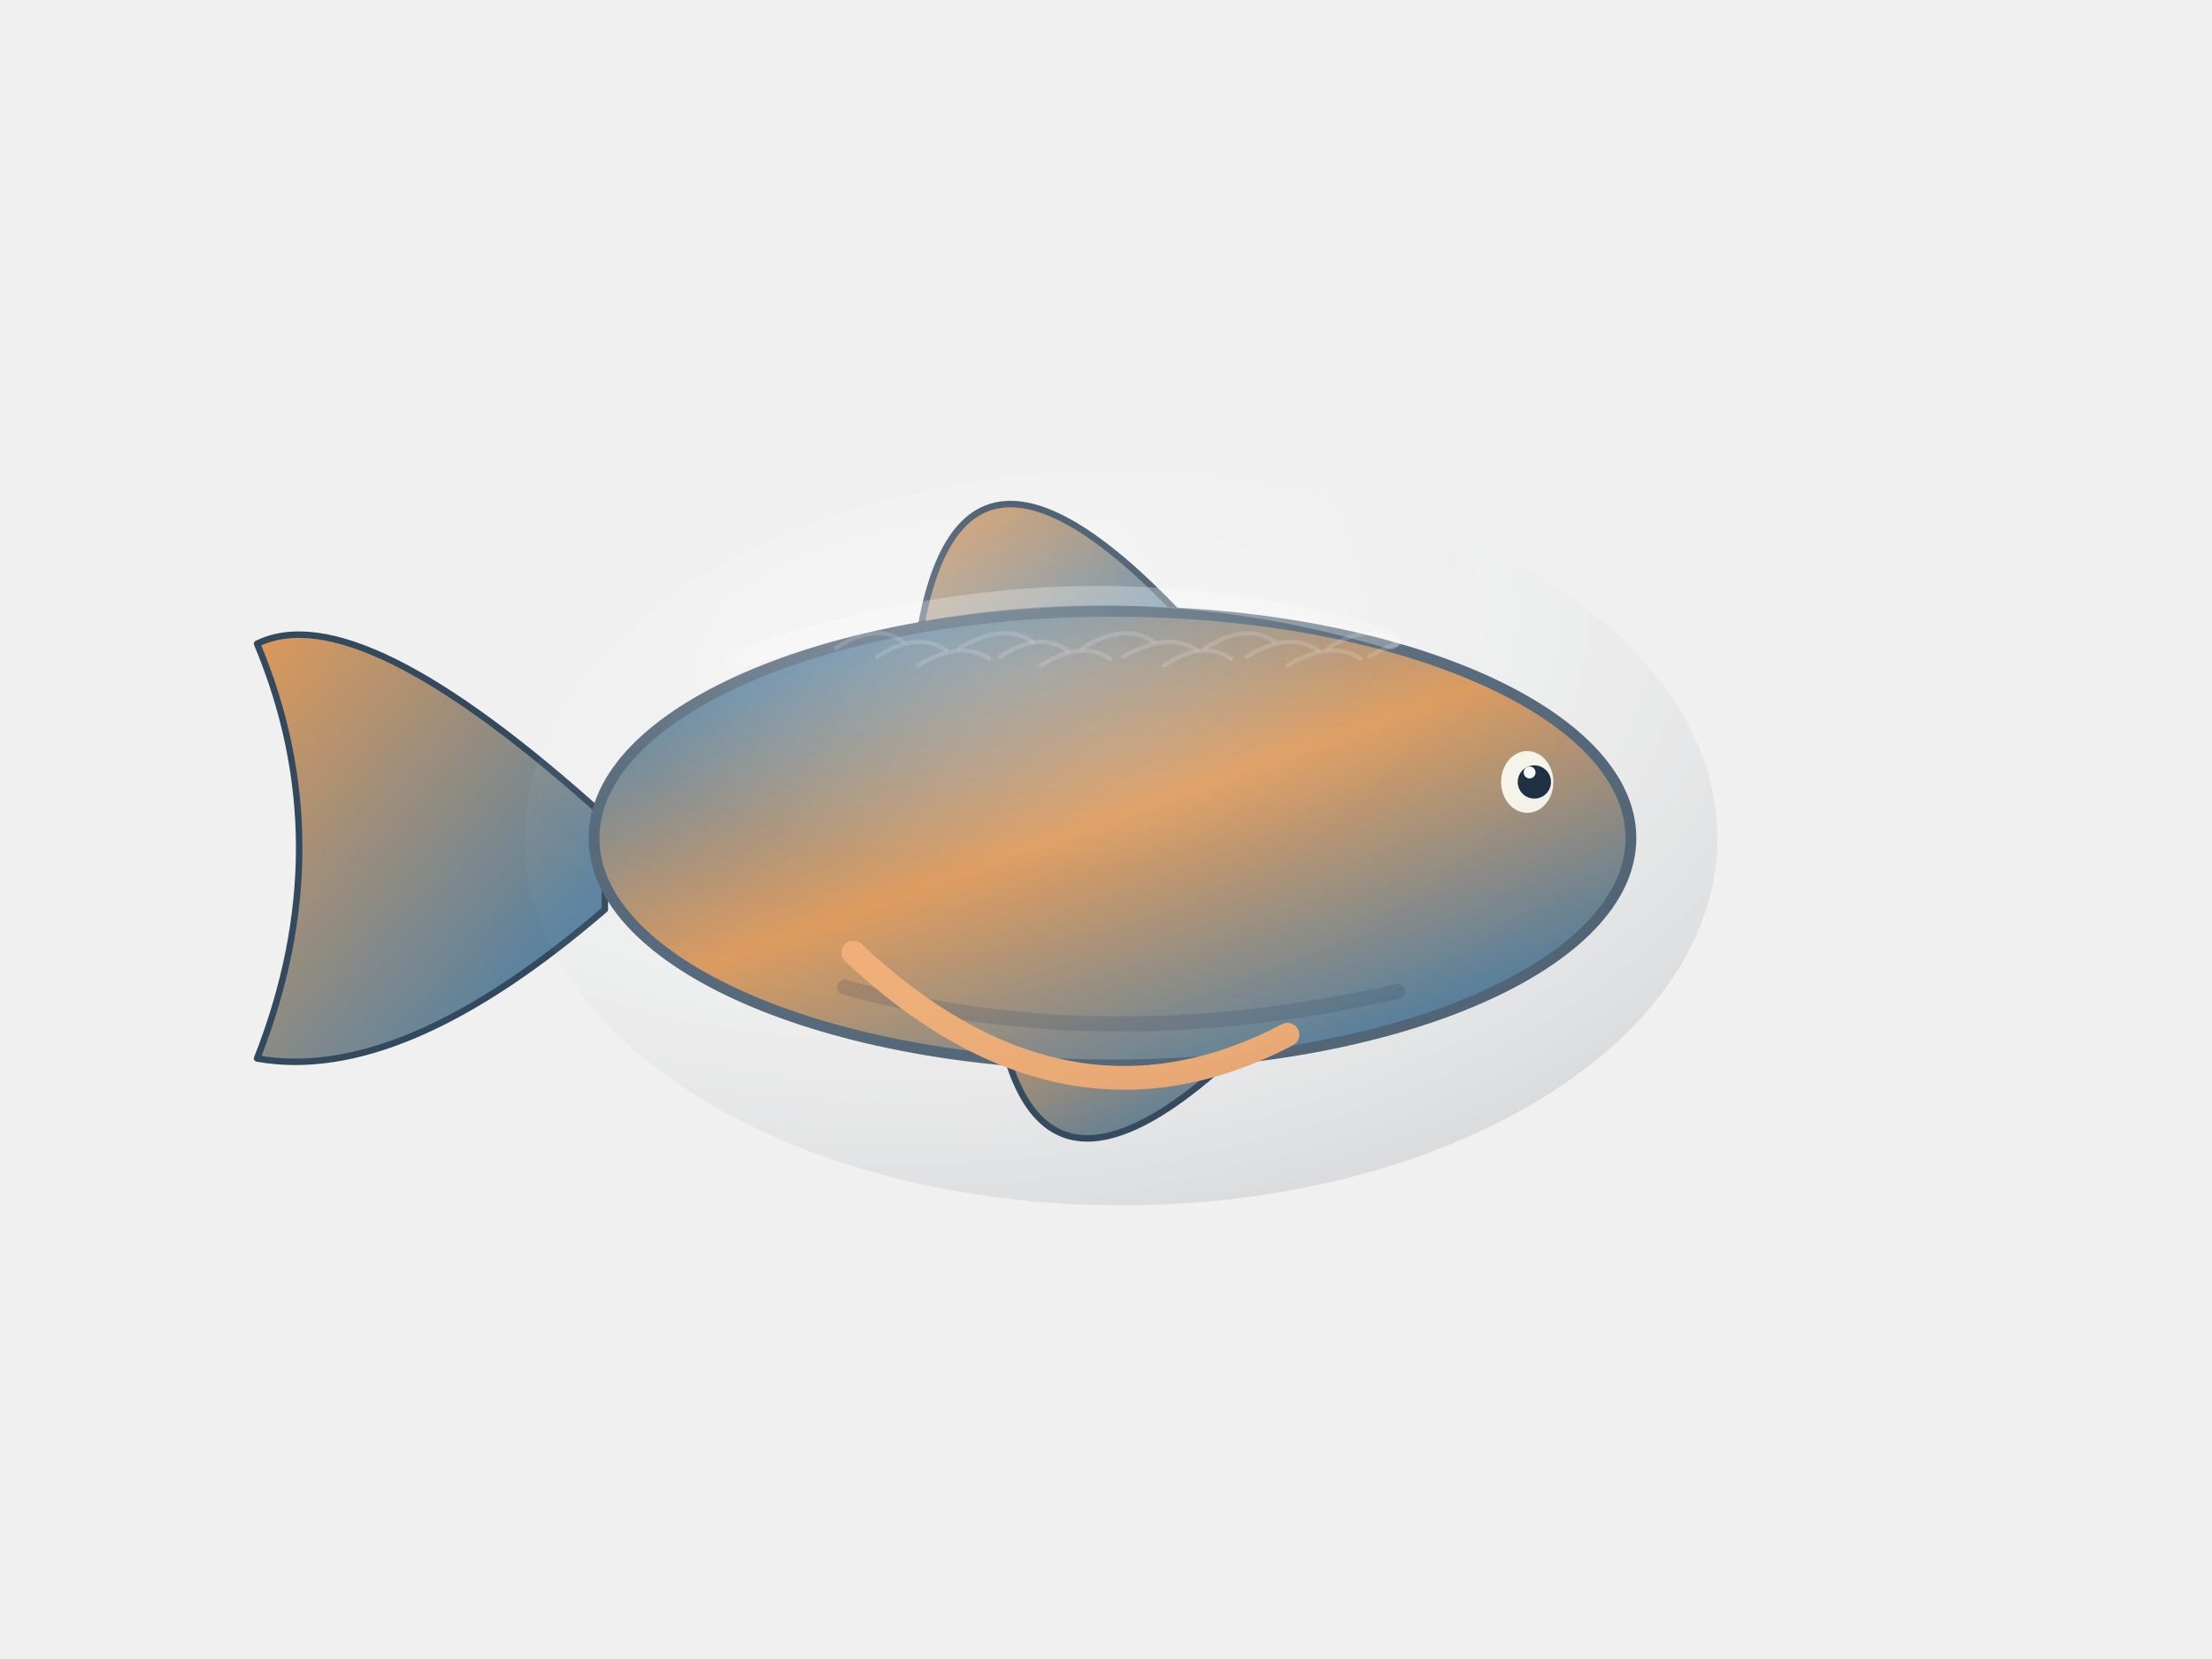
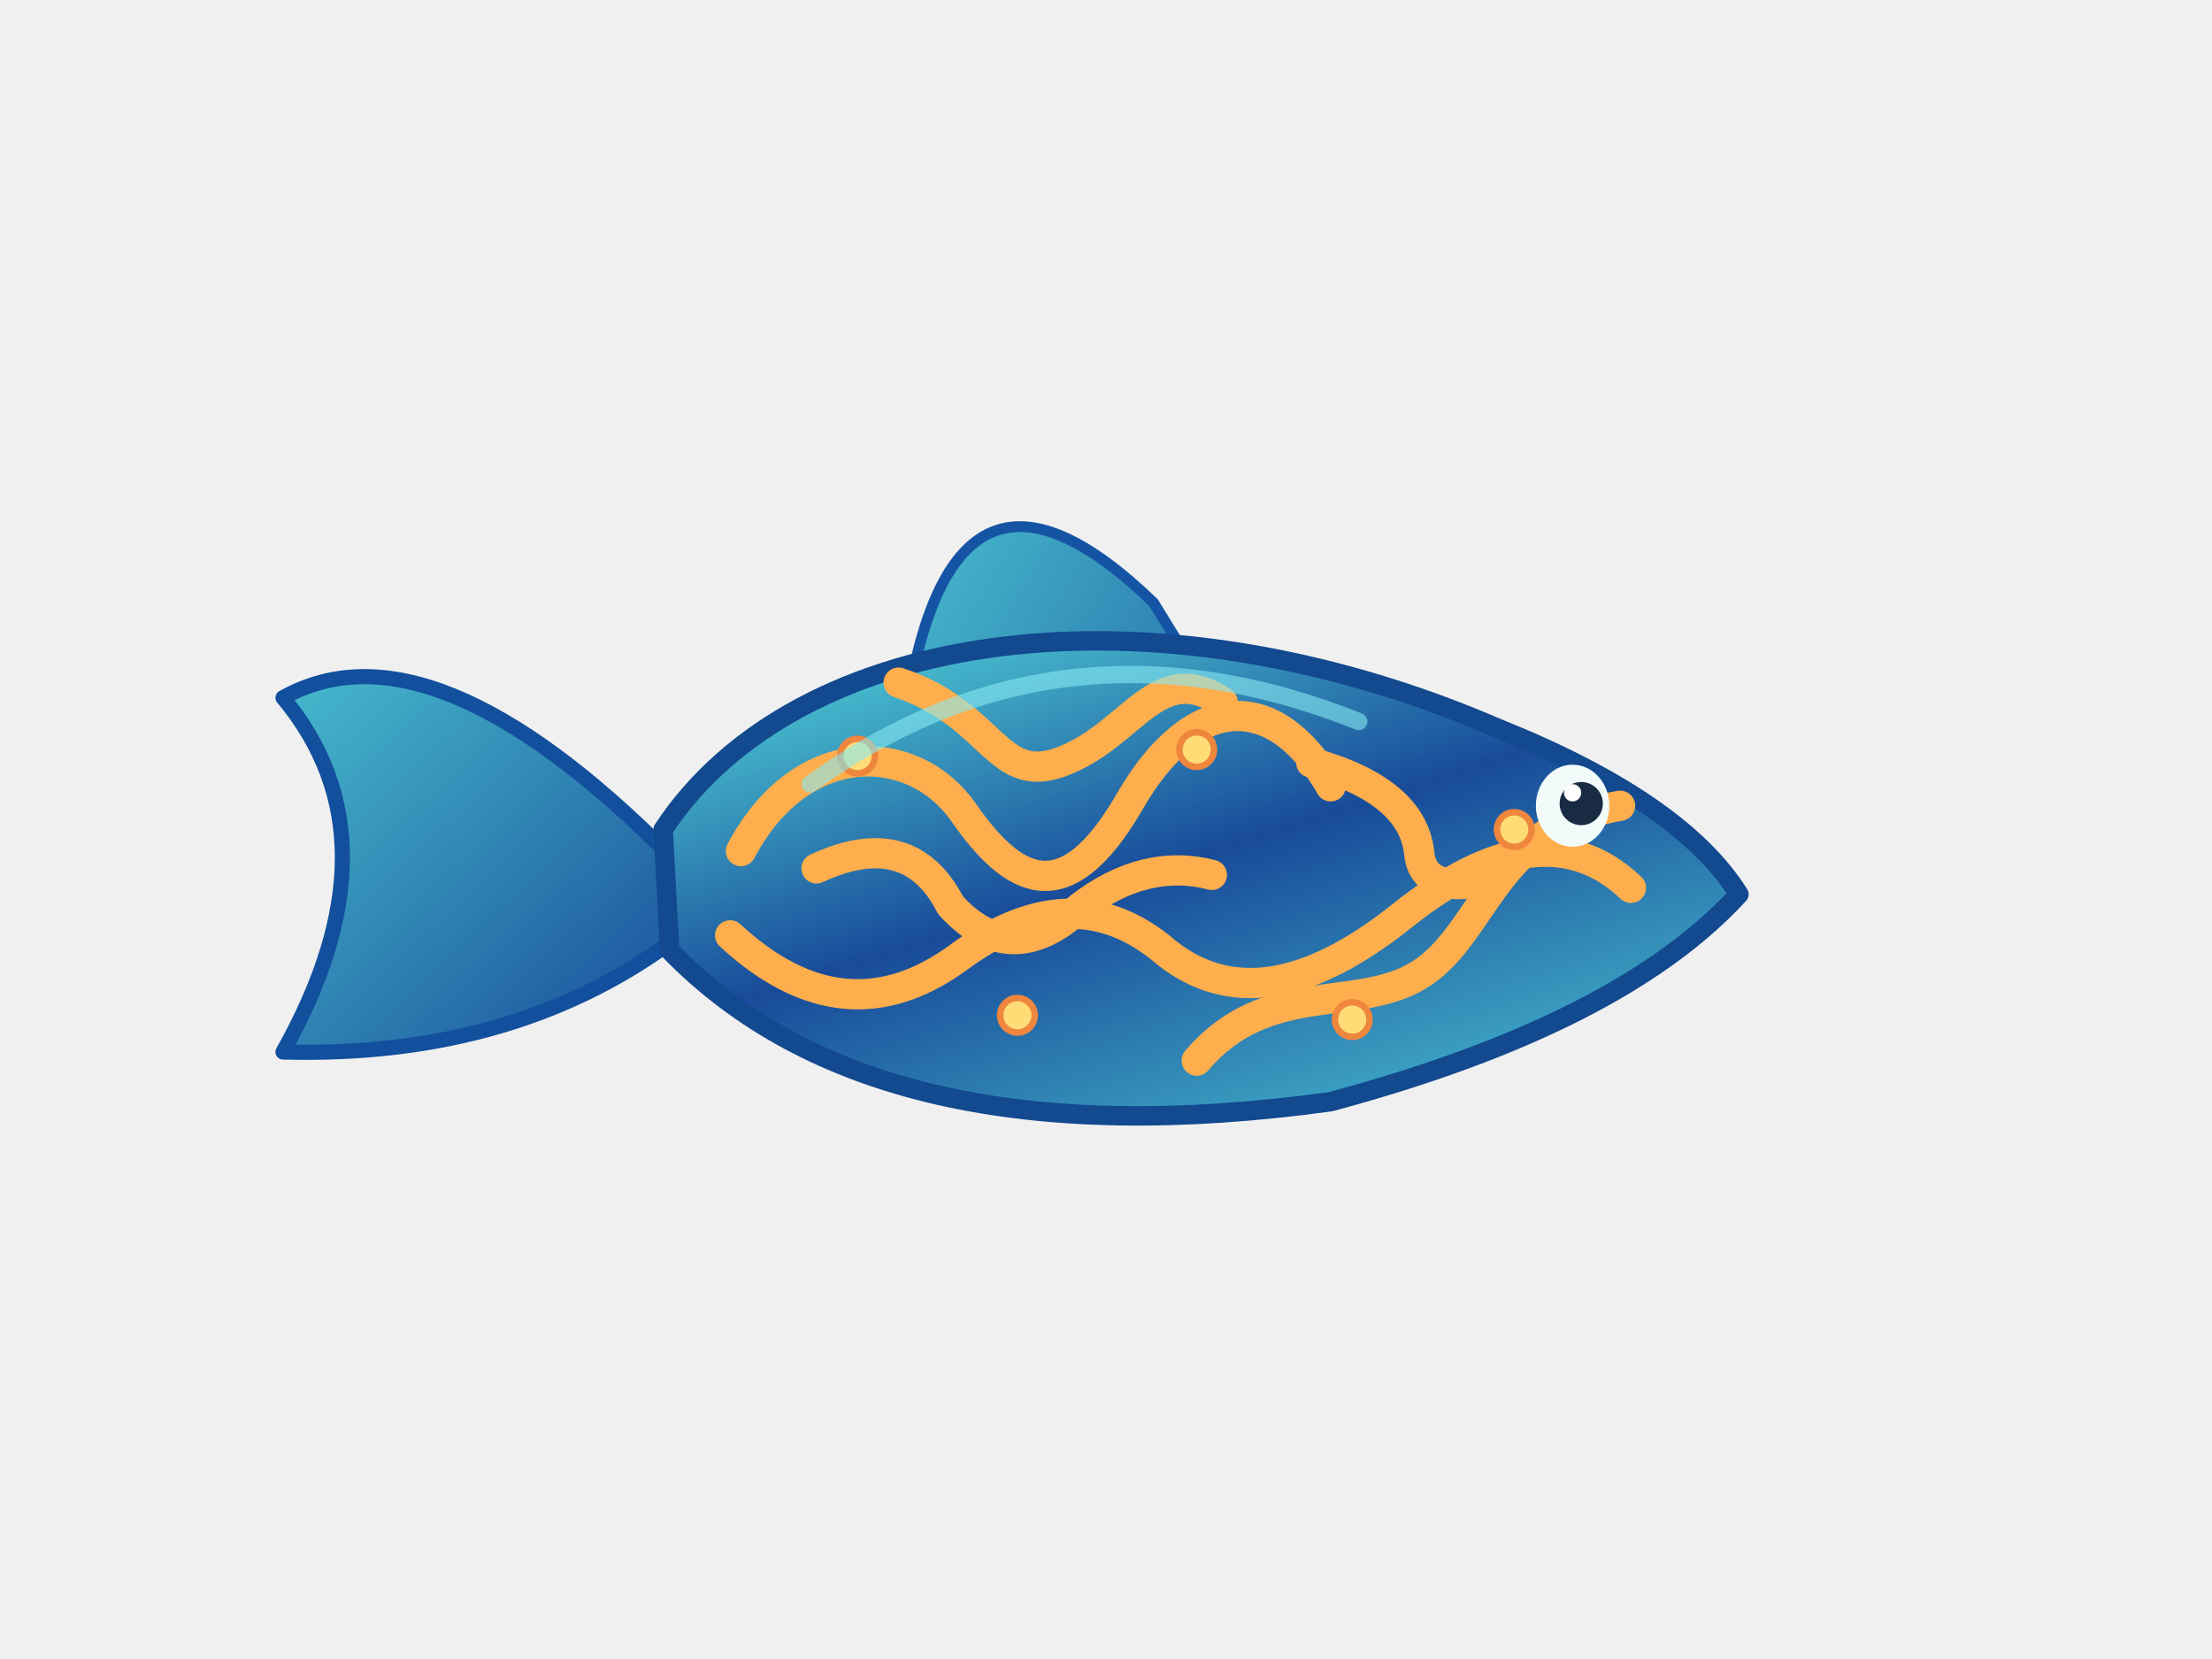
<svg xmlns="http://www.w3.org/2000/svg" width="1536" height="1152" viewBox="0 0 1024 768" role="img" aria-label="만다린피시">
  <defs>
-     <linearGradient id="body" x1=".08" y1=".05" x2=".87" y2="1">
-       <stop stop-color="#377cb1" />
-       <stop offset=".47" stop-color="#dd995a" />
-       <stop offset="1" stop-color="#377cb1" />
+     <linearGradient id="body" x1=".18" y1=".08" x2=".84" y2="1">
+       <stop stop-color="#46bacc" />
+       <stop offset=".43" stop-color="#184b9a" />
+       <stop offset="1" stop-color="#46bacc" />
    </linearGradient>
    <linearGradient id="fin" x1="0" y1="0" x2="1" y2="1">
-       <stop stop-color="#dd995a" />
-       <stop offset="1" stop-color="#377cb1" />
+       <stop stop-color="#46bacc" />
+       <stop offset="1" stop-color="#184b9a" />
    </linearGradient>
-     <radialGradient id="sheen" cx=".31" cy=".19" r=".85">
-       <stop stop-color="#ffffff" stop-opacity=".38" />
-       <stop offset=".48" stop-color="#ffffff" stop-opacity=".06" />
-       <stop offset="1" stop-color="#071729" stop-opacity=".18" />
-     </radialGradient>
-     <radialGradient id="gloss">
-       <stop stop-color="#ffffff" stop-opacity=".33" />
-       <stop offset="1" stop-color="#ffffff" stop-opacity="0" />
-     </radialGradient>
+     <linearGradient id="claw" x1=".1" y1=".1" x2=".85" y2=".9">
+       <stop stop-color="#edac99" />
+       <stop offset=".6" stop-color="#a85466" />
+       <stop offset="1" stop-color="#744158" />
+     </linearGradient>
+     <linearGradient id="snout" x1="0" y1="0" x2=".9" y2="1">
+       <stop stop-color="#f6dea6" />
+       <stop offset="1" stop-color="#d58d45" />
+     </linearGradient>
+     <linearGradient id="belly" x1=".25" y1="0" x2=".6" y2="1">
+       <stop stop-color="#e7f8f1" stop-opacity=".15" />
+       <stop offset=".7" stop-color="#c2e3df" stop-opacity=".77" />
+       <stop offset="1" stop-color="#8bb8bc" stop-opacity=".65" />
+     </linearGradient>
  </defs>
-   <g>
-     <path d="M280 378 Q166 275 119 298 Q158 391 119 490 Q186 502 280 421 Z" fill="url(#fin)" stroke="#33495d" stroke-width="3" stroke-linejoin="round" stroke-linecap="round" />
-     <path d="M424 306.1 Q440 168.0 553 292.0 Z" fill="url(#fin)" stroke="#33495d" stroke-width="3" stroke-linejoin="round" stroke-linecap="round" />
-     <path d="M460 456.2 Q475 593.0 594 465.5 Z" fill="url(#fin)" stroke="#33495d" stroke-width="3" stroke-linejoin="round" stroke-linecap="round" />
-     <ellipse cx="515" cy="388" rx="240" ry="105" fill="url(#body)" stroke="#526677" stroke-width="5" />
-     <path d="M340 306 Q495 251 644 296" fill="none" stroke="#ffffff" stroke-width="9" stroke-linejoin="round" stroke-linecap="round" opacity=".28" />
-     <path d="M391 457 Q510 490 647 459" fill="none" stroke="#263957" stroke-width="7" stroke-linejoin="round" stroke-linecap="round" opacity=".18" />
-     <path d="M395 441 Q493 533 596 479" fill="none" stroke="#f1ad75" stroke-width="11" stroke-linejoin="round" stroke-linecap="round" />
-     <ellipse cx="707" cy="362" rx="12.1" ry="14.3" fill="#f9f8ed" />
-     <circle cx="710.3" cy="362" r="7.7" fill="#182a3d" />
-     <circle cx="708.1" cy="357.6" r="2.75" fill="#fff" />
+   <g id="v32-bespoke">
+     <path d="M309 395 Q199 285 131 323 Q186 389 131 487 Q241 490 316 432" fill="url(#fin)" stroke="#124f9d" stroke-width="7" stroke-linecap="round" stroke-linejoin="round" />
+     <path d="M421 320 Q444 192 534 279 L566 331 M444 465 Q461 545 577 466" fill="url(#fin)" stroke="#1554a4" stroke-width="5" stroke-linecap="round" stroke-linejoin="round" />
+     <path d="M307 384 C369 290 533 268 693 337 Q778 371 805 414 Q750 474 616 510 Q406 539 310 440 Z" fill="url(#body)" stroke="#12498f" stroke-width="9" stroke-linecap="round" stroke-linejoin="round" />
+     <path d="M343 394 C371 341 423 343 446 376 S493 423 523 371 S591 320 616 364" fill="none" stroke="#ffae4d" stroke-width="14" stroke-linecap="round" stroke-linejoin="round" />
+     <path d="M338 433 Q391 482 444 443 T540 441 Q584 476 649 424 T755 411" fill="none" stroke="#ffae4d" stroke-width="14" stroke-linecap="round" stroke-linejoin="round" />
+     <path d="M416 316 C461 331 461 365 493 352 S536 305 566 325" fill="none" stroke="#ffae4d" stroke-width="14" stroke-linecap="round" stroke-linejoin="round" />
+     <path d="M554 491 C587 452 630 470 659 450 S692 383 750 373" fill="none" stroke="#ffae4d" stroke-width="14" stroke-linecap="round" stroke-linejoin="round" />
+     <path d="M378 402 Q421 382 440 419 Q468 450 500 420 Q530 397 561 405" fill="none" stroke="#ffae4d" stroke-width="14" stroke-linecap="round" stroke-linejoin="round" />
+     <path d="M607 353 Q654 366 657 395 Q659 415 691 407" fill="none" stroke="#ffae4d" stroke-width="14" stroke-linecap="round" stroke-linejoin="round" />
+     <circle cx="397" cy="350" r="8" fill="#ffdc75" stroke="#ef863e" stroke-width="3" />
+     <circle cx="471" cy="470" r="8" fill="#ffdc75" stroke="#ef863e" stroke-width="3" />
+     <circle cx="554" cy="347" r="8" fill="#ffdc75" stroke="#ef863e" stroke-width="3" />
+     <circle cx="626" cy="472" r="8" fill="#ffdc75" stroke="#ef863e" stroke-width="3" />
+     <circle cx="701" cy="384" r="8" fill="#ffdc75" stroke="#ef863e" stroke-width="3" />
+     <path d="M375 363 Q491 279 629 334" fill="none" stroke="#87e9f1" stroke-width="8" stroke-linecap="round" stroke-linejoin="round" opacity=".60" />
+     <ellipse cx="728" cy="373" rx="17" ry="19" fill="#f2fbfa" />
+     <circle cx="732" cy="372" r="10" fill="#182b43" />
+     <circle cx="728" cy="367" r="4" fill="white" />
  </g>
-   <g>
-     <path d="M387 300 q18 -12 31 -3" fill="none" stroke="#ffffff" stroke-width="2" stroke-linejoin="round" stroke-linecap="round" opacity=".15" />
-     <path d="M406 304 q19 -12 32 -3" fill="none" stroke="#ffffff" stroke-width="2" stroke-linejoin="round" stroke-linecap="round" opacity=".15" />
-     <path d="M425 308 q20 -12 33 -3" fill="none" stroke="#ffffff" stroke-width="2" stroke-linejoin="round" stroke-linecap="round" opacity=".15" />
-     <path d="M444 300 q21 -12 34 -3" fill="none" stroke="#ffffff" stroke-width="2" stroke-linejoin="round" stroke-linecap="round" opacity=".15" />
-     <path d="M463 304 q18 -12 31 -3" fill="none" stroke="#ffffff" stroke-width="2" stroke-linejoin="round" stroke-linecap="round" opacity=".15" />
-     <path d="M482 308 q19 -12 32 -3" fill="none" stroke="#ffffff" stroke-width="2" stroke-linejoin="round" stroke-linecap="round" opacity=".15" />
-     <path d="M501 300 q20 -12 33 -3" fill="none" stroke="#ffffff" stroke-width="2" stroke-linejoin="round" stroke-linecap="round" opacity=".15" />
-     <path d="M520 304 q21 -12 34 -3" fill="none" stroke="#ffffff" stroke-width="2" stroke-linejoin="round" stroke-linecap="round" opacity=".15" />
-     <path d="M539 308 q18 -12 31 -3" fill="none" stroke="#ffffff" stroke-width="2" stroke-linejoin="round" stroke-linecap="round" opacity=".15" />
-     <path d="M558 300 q19 -12 32 -3" fill="none" stroke="#ffffff" stroke-width="2" stroke-linejoin="round" stroke-linecap="round" opacity=".15" />
-     <path d="M577 304 q20 -12 33 -3" fill="none" stroke="#ffffff" stroke-width="2" stroke-linejoin="round" stroke-linecap="round" opacity=".15" />
-     <path d="M596 308 q21 -12 34 -3" fill="none" stroke="#ffffff" stroke-width="2" stroke-linejoin="round" stroke-linecap="round" opacity=".15" />
-     <path d="M615 300 q18 -12 31 -3" fill="none" stroke="#ffffff" stroke-width="2" stroke-linejoin="round" stroke-linecap="round" opacity=".15" />
-     <path d="M634 304 q19 -12 32 -3" fill="none" stroke="#ffffff" stroke-width="2" stroke-linejoin="round" stroke-linecap="round" opacity=".15" />
-   </g>
-   <ellipse cx="519" cy="388" rx="276" ry="170" fill="url(#sheen)" opacity=".49" />
-   <ellipse cx="479" cy="309" rx="211" ry="95" fill="url(#gloss)" opacity=".44" />
</svg>
